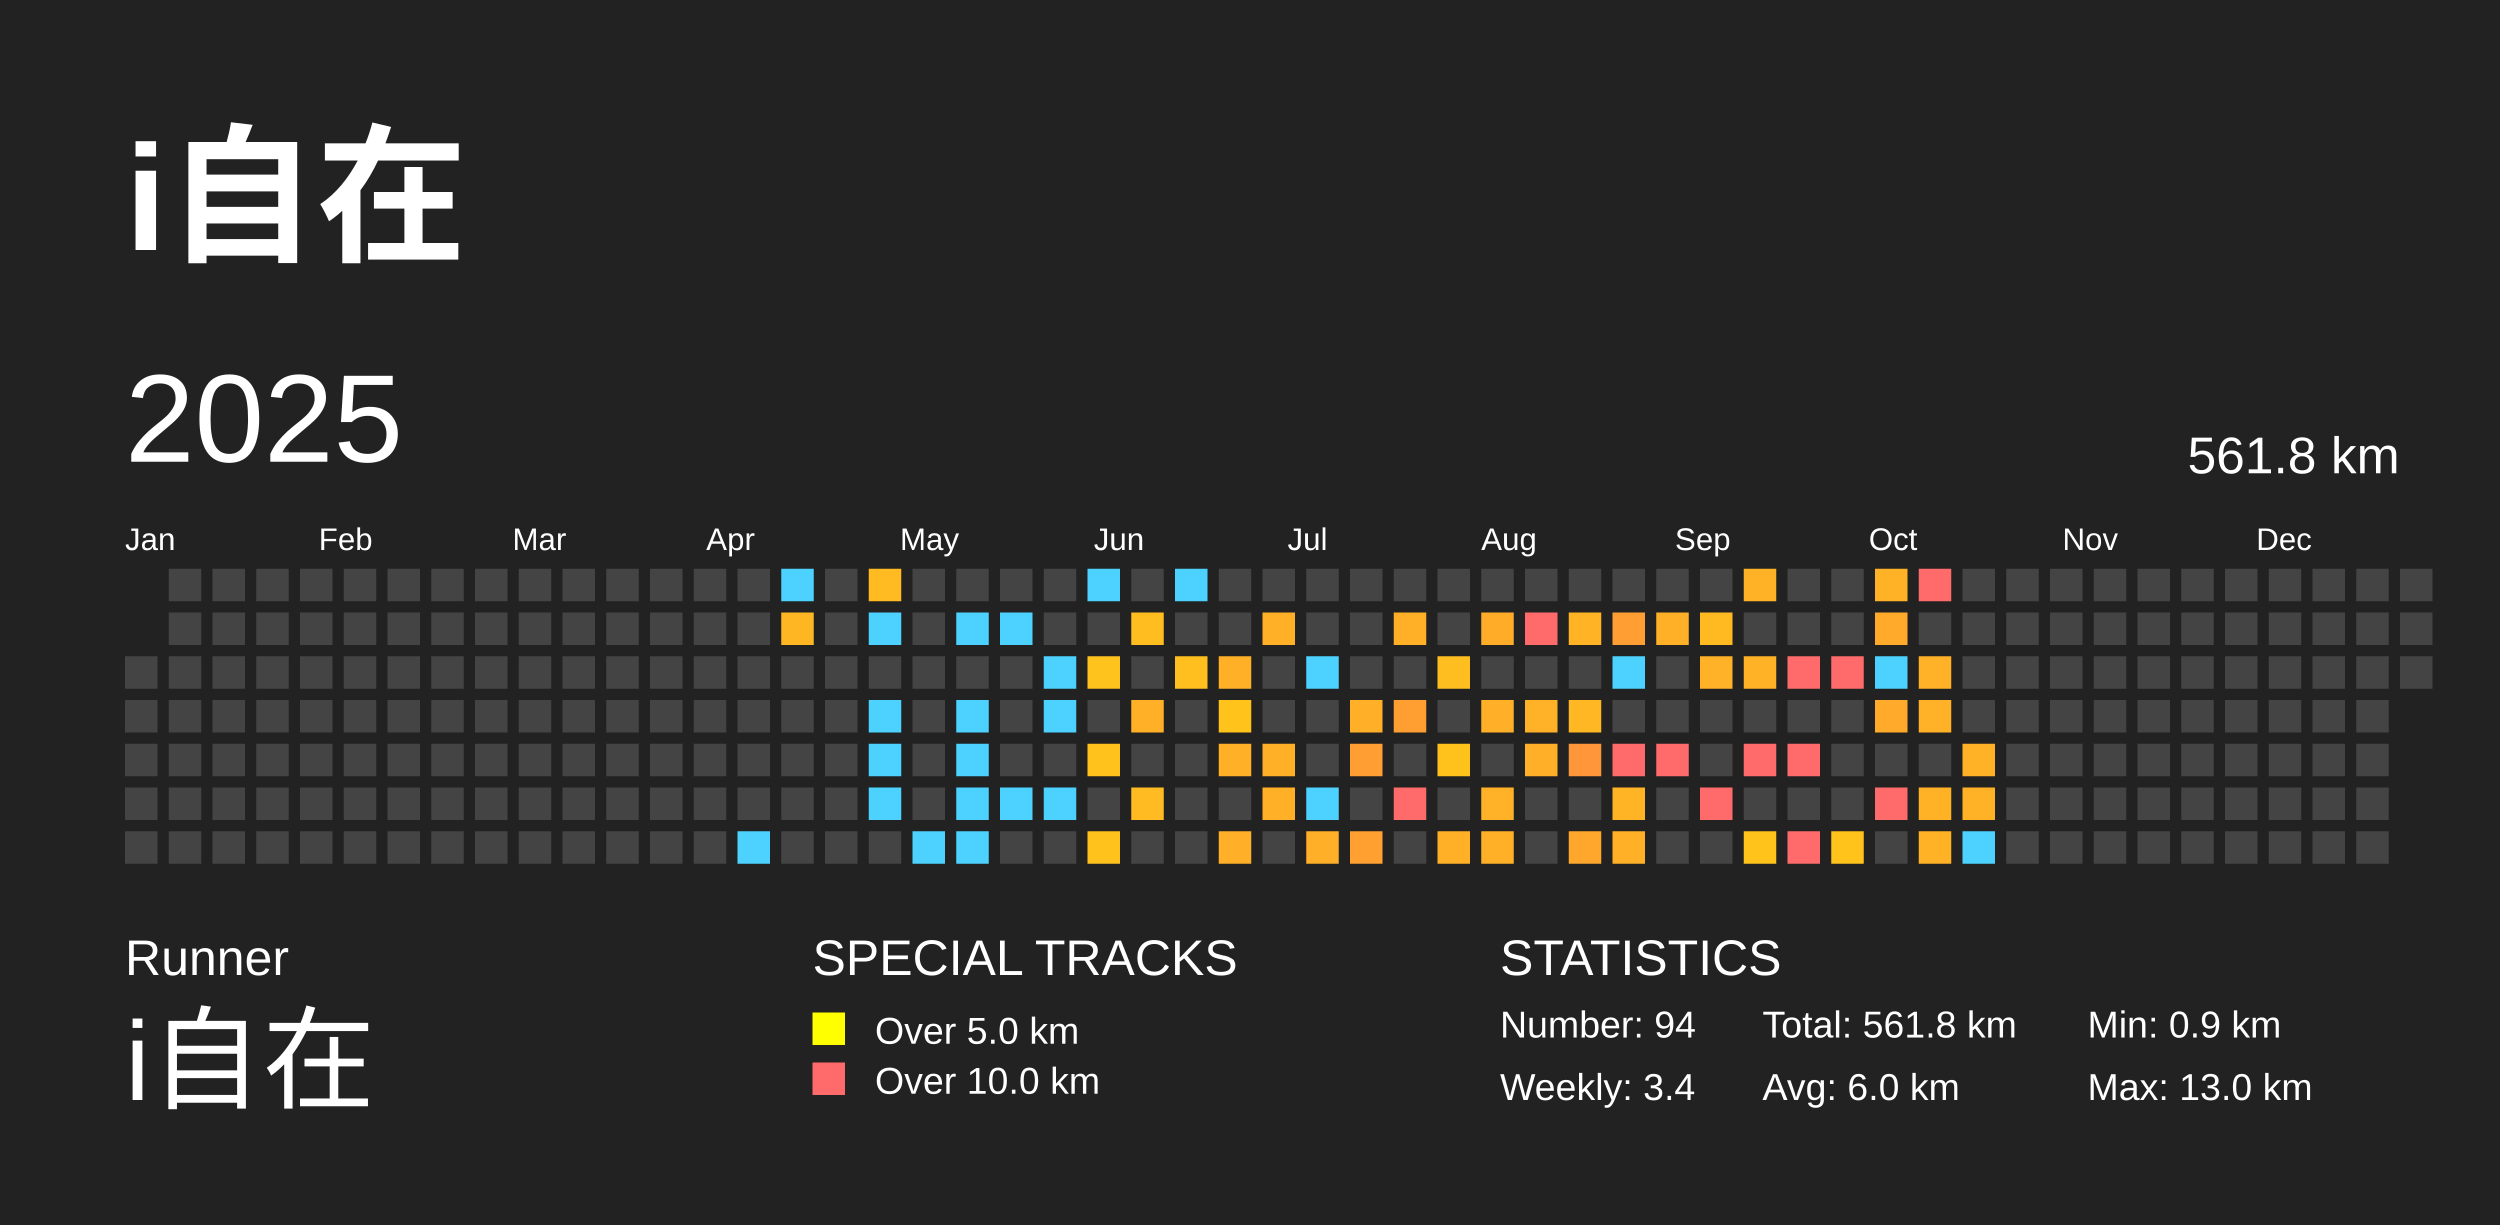
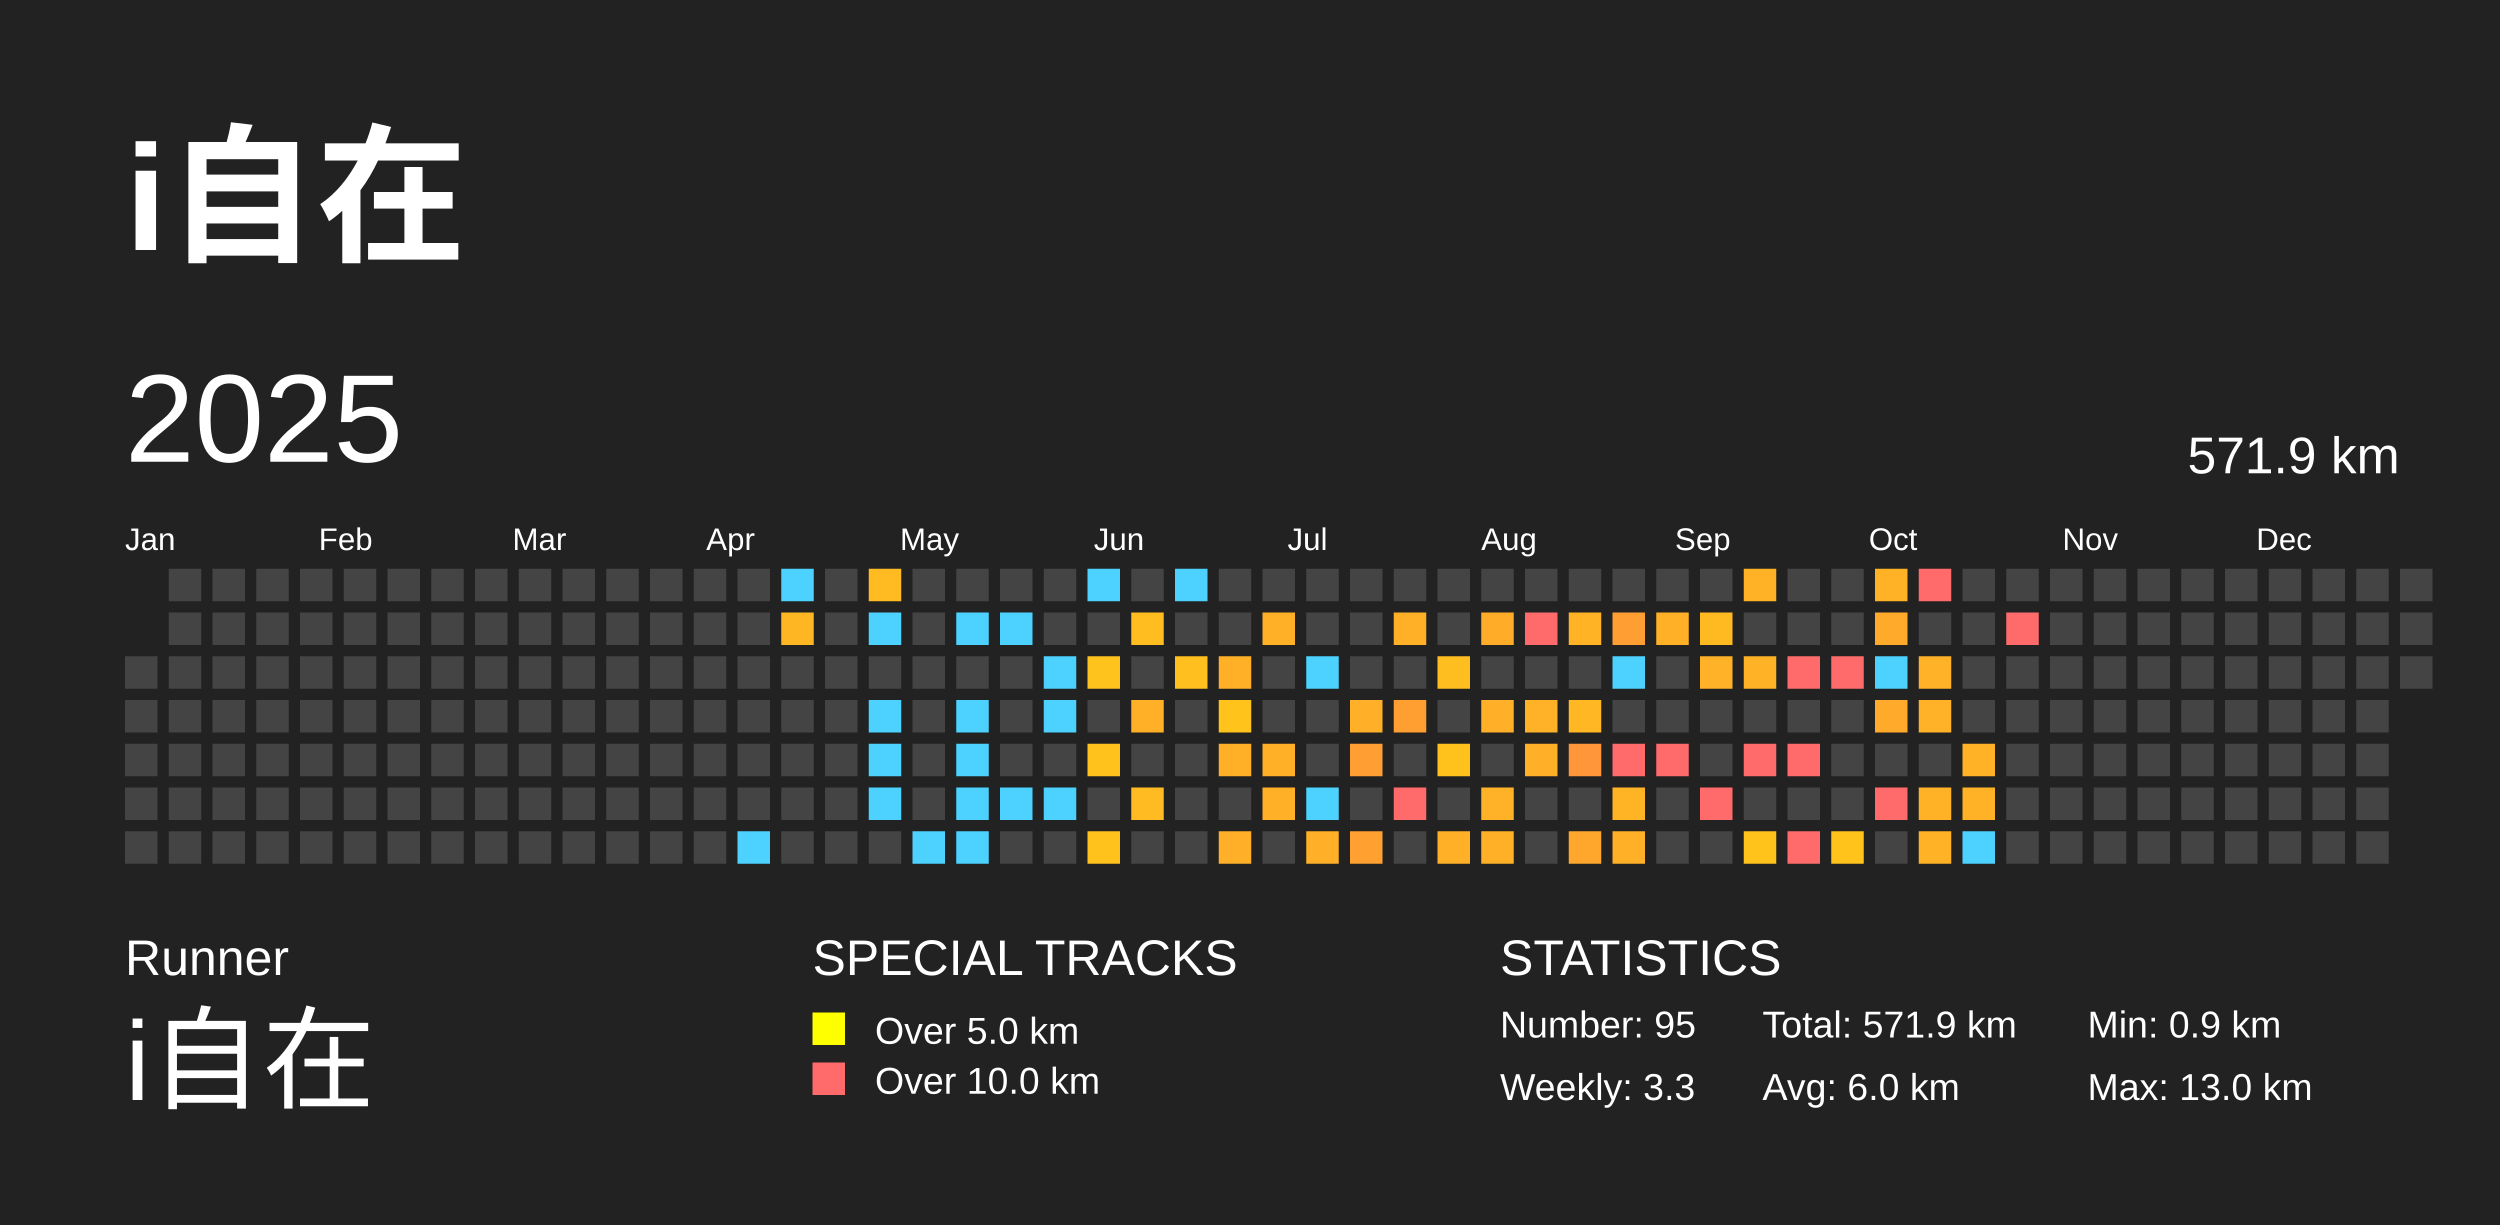
<svg xmlns="http://www.w3.org/2000/svg" baseProfile="full" height="98mm" version="1.1" viewBox="0,0,200,98" width="200mm">
  <defs />
  <rect fill="#222222" height="98" width="200" x="0" y="0" />
  <text fill="#FFFFFF" style="font-size:12px; font-family:Arial; font-weight:bold;" x="10" y="20">i自在</text>
  <text fill="#FFFFFF" style="font-size:4px; font-family:Arial" x="10" y="78">Runner</text>
  <text fill="#FFFFFF" style="font-size:9px; font-family:Arial" x="10" y="88">i自在</text>
  <text fill="#FFFFFF" style="font-size:4px; font-family:Arial" x="65" y="78">SPECIAL TRACKS</text>
  <rect fill="#FFFF00" height="2.6" width="2.6" x="65" y="81" />
  <text fill="#FFFFFF" style="font-size:3px; font-family:Arial" x="70" y="83.5">Over 5.0 km</text>
  <rect fill="#FF6B6B" height="2.6" width="2.6" x="65" y="85" />
  <text fill="#FFFFFF" style="font-size:3px; font-family:Arial" x="70" y="87.5">Over 10.0 km</text>
  <text fill="#FFFFFF" style="font-size:4px; font-family:Arial" x="120" y="78">STATISTICS</text>
-   <text fill="#FFFFFF" style="font-size:3px; font-family:Arial" x="120" y="83">Number: 94</text>
-   <text fill="#FFFFFF" style="font-size:3px; font-family:Arial" x="120" y="88">Weekly: 3.4</text>
-   <text fill="#FFFFFF" style="font-size:3px; font-family:Arial" x="141" y="83">Total: 561.8 km</text>
+   <text fill="#FFFFFF" style="font-size:3px; font-family:Arial" x="120" y="83">Number: 95</text>
+   <text fill="#FFFFFF" style="font-size:3px; font-family:Arial" x="120" y="88">Weekly: 3.3</text>
+   <text fill="#FFFFFF" style="font-size:3px; font-family:Arial" x="141" y="83">Total: 571.9 km</text>
  <text fill="#FFFFFF" style="font-size:3px; font-family:Arial" x="141" y="88">Avg: 6.0 km</text>
  <text fill="#FFFFFF" style="font-size:3px; font-family:Arial" x="167" y="83">Min: 0.9 km</text>
  <text fill="#FFFFFF" style="font-size:3px; font-family:Arial" x="167" y="88">Max: 13.0 km</text>
  <text dominant-baseline="hanging" fill="#FFFFFF" style="font-size:10.0px; font-family:Arial;" x="10" y="30">2025</text>
-   <text dominant-baseline="hanging" fill="#FFFFFF" style="font-size:4.125px; font-family:Arial;" x="175" y="35">561.8 km</text>
+   <text dominant-baseline="hanging" fill="#FFFFFF" style="font-size:4.125px; font-family:Arial;" x="175" y="35">571.9 km</text>
  <text fill="#FFFFFF" style="font-size:2.5px; font-family:Arial" x="10.0" y="44">Jan</text>
  <text fill="#FFFFFF" style="font-size:2.5px; font-family:Arial" x="25.5" y="44">Feb</text>
  <text fill="#FFFFFF" style="font-size:2.5px; font-family:Arial" x="41.0" y="44">Mar</text>
  <text fill="#FFFFFF" style="font-size:2.5px; font-family:Arial" x="56.5" y="44">Apr</text>
  <text fill="#FFFFFF" style="font-size:2.5px; font-family:Arial" x="72.0" y="44">May</text>
  <text fill="#FFFFFF" style="font-size:2.5px; font-family:Arial" x="87.5" y="44">Jun</text>
  <text fill="#FFFFFF" style="font-size:2.5px; font-family:Arial" x="103.0" y="44">Jul</text>
  <text fill="#FFFFFF" style="font-size:2.5px; font-family:Arial" x="118.5" y="44">Aug</text>
  <text fill="#FFFFFF" style="font-size:2.5px; font-family:Arial" x="134.0" y="44">Sep</text>
  <text fill="#FFFFFF" style="font-size:2.5px; font-family:Arial" x="149.5" y="44">Oct</text>
  <text fill="#FFFFFF" style="font-size:2.5px; font-family:Arial" x="165.0" y="44">Nov</text>
  <text fill="#FFFFFF" style="font-size:2.5px; font-family:Arial" x="180.5" y="44">Dec</text>
  <rect fill="#444444" height="2.6" width="2.6" x="10.0" y="52.5" />
  <rect fill="#444444" height="2.6" width="2.6" x="10.0" y="56.0" />
  <rect fill="#444444" height="2.6" width="2.6" x="10.0" y="59.5" />
  <rect fill="#444444" height="2.6" width="2.6" x="10.0" y="63.0" />
  <rect fill="#444444" height="2.6" width="2.6" x="10.0" y="66.5" />
  <rect fill="#444444" height="2.6" width="2.6" x="13.5" y="45.5" />
  <rect fill="#444444" height="2.6" width="2.6" x="13.5" y="49.0" />
  <rect fill="#444444" height="2.6" width="2.6" x="13.5" y="52.5" />
  <rect fill="#444444" height="2.6" width="2.6" x="13.5" y="56.0" />
  <rect fill="#444444" height="2.6" width="2.6" x="13.5" y="59.5" />
  <rect fill="#444444" height="2.6" width="2.6" x="13.5" y="63.0" />
  <rect fill="#444444" height="2.6" width="2.6" x="13.5" y="66.5" />
  <rect fill="#444444" height="2.6" width="2.6" x="17.0" y="45.5" />
  <rect fill="#444444" height="2.6" width="2.6" x="17.0" y="49.0" />
  <rect fill="#444444" height="2.6" width="2.6" x="17.0" y="52.5" />
  <rect fill="#444444" height="2.6" width="2.6" x="17.0" y="56.0" />
  <rect fill="#444444" height="2.6" width="2.6" x="17.0" y="59.5" />
  <rect fill="#444444" height="2.6" width="2.6" x="17.0" y="63.0" />
  <rect fill="#444444" height="2.6" width="2.6" x="17.0" y="66.5" />
  <rect fill="#444444" height="2.6" width="2.6" x="20.5" y="45.5" />
  <rect fill="#444444" height="2.6" width="2.6" x="20.5" y="49.0" />
  <rect fill="#444444" height="2.6" width="2.6" x="20.5" y="52.5" />
  <rect fill="#444444" height="2.6" width="2.6" x="20.5" y="56.0" />
  <rect fill="#444444" height="2.6" width="2.6" x="20.5" y="59.5" />
  <rect fill="#444444" height="2.6" width="2.6" x="20.5" y="63.0" />
  <rect fill="#444444" height="2.6" width="2.6" x="20.5" y="66.5" />
  <rect fill="#444444" height="2.6" width="2.6" x="24.0" y="45.5" />
  <rect fill="#444444" height="2.6" width="2.6" x="24.0" y="49.0" />
  <rect fill="#444444" height="2.6" width="2.6" x="24.0" y="52.5" />
  <rect fill="#444444" height="2.6" width="2.6" x="24.0" y="56.0" />
  <rect fill="#444444" height="2.6" width="2.6" x="24.0" y="59.5" />
  <rect fill="#444444" height="2.6" width="2.6" x="24.0" y="63.0" />
  <rect fill="#444444" height="2.6" width="2.6" x="24.0" y="66.5" />
  <rect fill="#444444" height="2.6" width="2.6" x="27.5" y="45.5" />
  <rect fill="#444444" height="2.6" width="2.6" x="27.5" y="49.0" />
  <rect fill="#444444" height="2.6" width="2.6" x="27.5" y="52.5" />
  <rect fill="#444444" height="2.6" width="2.6" x="27.5" y="56.0" />
  <rect fill="#444444" height="2.6" width="2.6" x="27.5" y="59.5" />
  <rect fill="#444444" height="2.6" width="2.6" x="27.5" y="63.0" />
  <rect fill="#444444" height="2.6" width="2.6" x="27.5" y="66.5" />
  <rect fill="#444444" height="2.6" width="2.6" x="31.0" y="45.5" />
  <rect fill="#444444" height="2.6" width="2.6" x="31.0" y="49.0" />
  <rect fill="#444444" height="2.6" width="2.6" x="31.0" y="52.5" />
  <rect fill="#444444" height="2.6" width="2.6" x="31.0" y="56.0" />
  <rect fill="#444444" height="2.6" width="2.6" x="31.0" y="59.5" />
  <rect fill="#444444" height="2.6" width="2.6" x="31.0" y="63.0" />
  <rect fill="#444444" height="2.6" width="2.6" x="31.0" y="66.5" />
  <rect fill="#444444" height="2.6" width="2.6" x="34.5" y="45.5" />
  <rect fill="#444444" height="2.6" width="2.6" x="34.5" y="49.0" />
  <rect fill="#444444" height="2.6" width="2.6" x="34.5" y="52.5" />
  <rect fill="#444444" height="2.6" width="2.6" x="34.5" y="56.0" />
  <rect fill="#444444" height="2.6" width="2.6" x="34.5" y="59.5" />
  <rect fill="#444444" height="2.6" width="2.6" x="34.5" y="63.0" />
  <rect fill="#444444" height="2.6" width="2.6" x="34.5" y="66.5" />
  <rect fill="#444444" height="2.6" width="2.6" x="38.0" y="45.5" />
  <rect fill="#444444" height="2.6" width="2.6" x="38.0" y="49.0" />
  <rect fill="#444444" height="2.6" width="2.6" x="38.0" y="52.5" />
  <rect fill="#444444" height="2.6" width="2.6" x="38.0" y="56.0" />
  <rect fill="#444444" height="2.6" width="2.6" x="38.0" y="59.5" />
  <rect fill="#444444" height="2.6" width="2.6" x="38.0" y="63.0" />
  <rect fill="#444444" height="2.6" width="2.6" x="38.0" y="66.5" />
  <rect fill="#444444" height="2.6" width="2.6" x="41.5" y="45.5" />
  <rect fill="#444444" height="2.6" width="2.6" x="41.5" y="49.0" />
  <rect fill="#444444" height="2.6" width="2.6" x="41.5" y="52.5" />
  <rect fill="#444444" height="2.6" width="2.6" x="41.5" y="56.0" />
  <rect fill="#444444" height="2.6" width="2.6" x="41.5" y="59.5" />
  <rect fill="#444444" height="2.6" width="2.6" x="41.5" y="63.0" />
  <rect fill="#444444" height="2.6" width="2.6" x="41.5" y="66.5" />
  <rect fill="#444444" height="2.6" width="2.6" x="45.0" y="45.5" />
  <rect fill="#444444" height="2.6" width="2.6" x="45.0" y="49.0" />
  <rect fill="#444444" height="2.6" width="2.6" x="45.0" y="52.5" />
  <rect fill="#444444" height="2.6" width="2.6" x="45.0" y="56.0" />
  <rect fill="#444444" height="2.6" width="2.6" x="45.0" y="59.5" />
  <rect fill="#444444" height="2.6" width="2.6" x="45.0" y="63.0" />
  <rect fill="#444444" height="2.6" width="2.6" x="45.0" y="66.5" />
  <rect fill="#444444" height="2.6" width="2.6" x="48.5" y="45.5" />
  <rect fill="#444444" height="2.6" width="2.6" x="48.5" y="49.0" />
  <rect fill="#444444" height="2.6" width="2.6" x="48.5" y="52.5" />
  <rect fill="#444444" height="2.6" width="2.6" x="48.5" y="56.0" />
  <rect fill="#444444" height="2.6" width="2.6" x="48.5" y="59.5" />
  <rect fill="#444444" height="2.6" width="2.6" x="48.5" y="63.0" />
  <rect fill="#444444" height="2.6" width="2.6" x="48.5" y="66.5" />
  <rect fill="#444444" height="2.6" width="2.6" x="52.0" y="45.5" />
  <rect fill="#444444" height="2.6" width="2.6" x="52.0" y="49.0" />
  <rect fill="#444444" height="2.6" width="2.6" x="52.0" y="52.5" />
  <rect fill="#444444" height="2.6" width="2.6" x="52.0" y="56.0" />
  <rect fill="#444444" height="2.6" width="2.6" x="52.0" y="59.5" />
  <rect fill="#444444" height="2.6" width="2.6" x="52.0" y="63.0" />
  <rect fill="#444444" height="2.6" width="2.6" x="52.0" y="66.5" />
  <rect fill="#444444" height="2.6" width="2.6" x="55.5" y="45.5" />
  <rect fill="#444444" height="2.6" width="2.6" x="55.5" y="49.0" />
  <rect fill="#444444" height="2.6" width="2.6" x="55.5" y="52.5" />
  <rect fill="#444444" height="2.6" width="2.6" x="55.5" y="56.0" />
  <rect fill="#444444" height="2.6" width="2.6" x="55.5" y="59.5" />
  <rect fill="#444444" height="2.6" width="2.6" x="55.5" y="63.0" />
  <rect fill="#444444" height="2.6" width="2.6" x="55.5" y="66.5" />
  <rect fill="#444444" height="2.6" width="2.6" x="59.0" y="45.5" />
  <rect fill="#444444" height="2.6" width="2.6" x="59.0" y="49.0" />
  <rect fill="#444444" height="2.6" width="2.6" x="59.0" y="52.5" />
  <rect fill="#444444" height="2.6" width="2.6" x="59.0" y="56.0" />
  <rect fill="#444444" height="2.6" width="2.6" x="59.0" y="59.5" />
  <rect fill="#444444" height="2.6" width="2.6" x="59.0" y="63.0" />
  <rect fill="#4dd2ff" height="2.6" width="2.6" x="59.0" y="66.5" />
  <rect fill="#4dd2ff" height="2.6" width="2.6" x="62.5" y="45.5" />
  <rect fill="#ffb623" height="2.6" width="2.6" x="62.5" y="49.0" />
  <rect fill="#444444" height="2.6" width="2.6" x="62.5" y="52.5" />
  <rect fill="#444444" height="2.6" width="2.6" x="62.5" y="56.0" />
  <rect fill="#444444" height="2.6" width="2.6" x="62.5" y="59.5" />
  <rect fill="#444444" height="2.6" width="2.6" x="62.5" y="63.0" />
  <rect fill="#444444" height="2.6" width="2.6" x="62.5" y="66.5" />
  <rect fill="#444444" height="2.6" width="2.6" x="66.0" y="45.5" />
  <rect fill="#444444" height="2.6" width="2.6" x="66.0" y="49.0" />
  <rect fill="#444444" height="2.6" width="2.6" x="66.0" y="52.5" />
  <rect fill="#444444" height="2.6" width="2.6" x="66.0" y="56.0" />
  <rect fill="#444444" height="2.6" width="2.6" x="66.0" y="59.5" />
  <rect fill="#444444" height="2.6" width="2.6" x="66.0" y="63.0" />
  <rect fill="#444444" height="2.6" width="2.6" x="66.0" y="66.5" />
  <rect fill="#ffbb21" height="2.6" width="2.6" x="69.5" y="45.5" />
  <rect fill="#4dd2ff" height="2.6" width="2.6" x="69.5" y="49.0" />
  <rect fill="#444444" height="2.6" width="2.6" x="69.5" y="52.5" />
  <rect fill="#4dd2ff" height="2.6" width="2.6" x="69.5" y="56.0" />
  <rect fill="#4dd2ff" height="2.6" width="2.6" x="69.5" y="59.5" />
  <rect fill="#4dd2ff" height="2.6" width="2.6" x="69.5" y="63.0" />
  <rect fill="#444444" height="2.6" width="2.6" x="69.5" y="66.5" />
  <rect fill="#444444" height="2.6" width="2.6" x="73.0" y="45.5" />
  <rect fill="#444444" height="2.6" width="2.6" x="73.0" y="49.0" />
  <rect fill="#444444" height="2.6" width="2.6" x="73.0" y="52.5" />
  <rect fill="#444444" height="2.6" width="2.6" x="73.0" y="56.0" />
  <rect fill="#444444" height="2.6" width="2.6" x="73.0" y="59.5" />
  <rect fill="#444444" height="2.6" width="2.6" x="73.0" y="63.0" />
  <rect fill="#4dd2ff" height="2.6" width="2.6" x="73.0" y="66.5" />
  <rect fill="#444444" height="2.6" width="2.6" x="76.5" y="45.5" />
  <rect fill="#4dd2ff" height="2.6" width="2.6" x="76.5" y="49.0" />
  <rect fill="#444444" height="2.6" width="2.6" x="76.5" y="52.5" />
  <rect fill="#4dd2ff" height="2.6" width="2.6" x="76.5" y="56.0" />
  <rect fill="#4dd2ff" height="2.6" width="2.6" x="76.5" y="59.5" />
  <rect fill="#4dd2ff" height="2.6" width="2.6" x="76.5" y="63.0" />
  <rect fill="#4dd2ff" height="2.6" width="2.6" x="76.5" y="66.5" />
  <rect fill="#444444" height="2.6" width="2.6" x="80.0" y="45.5" />
  <rect fill="#4dd2ff" height="2.6" width="2.6" x="80.0" y="49.0" />
  <rect fill="#444444" height="2.6" width="2.6" x="80.0" y="52.5" />
  <rect fill="#444444" height="2.6" width="2.6" x="80.0" y="56.0" />
  <rect fill="#444444" height="2.6" width="2.6" x="80.0" y="59.5" />
  <rect fill="#4dd2ff" height="2.6" width="2.6" x="80.0" y="63.0" />
  <rect fill="#444444" height="2.6" width="2.6" x="80.0" y="66.5" />
  <rect fill="#444444" height="2.6" width="2.6" x="83.5" y="45.5" />
  <rect fill="#444444" height="2.6" width="2.6" x="83.5" y="49.0" />
  <rect fill="#4dd2ff" height="2.6" width="2.6" x="83.5" y="52.5" />
  <rect fill="#4dd2ff" height="2.6" width="2.6" x="83.5" y="56.0" />
  <rect fill="#444444" height="2.6" width="2.6" x="83.5" y="59.5" />
  <rect fill="#4dd2ff" height="2.6" width="2.6" x="83.5" y="63.0" />
  <rect fill="#444444" height="2.6" width="2.6" x="83.5" y="66.5" />
  <rect fill="#4dd2ff" height="2.6" width="2.6" x="87.0" y="45.5" />
  <rect fill="#444444" height="2.6" width="2.6" x="87.0" y="49.0" />
  <rect fill="#ffc31d" height="2.6" width="2.6" x="87.0" y="52.5" />
  <rect fill="#444444" height="2.6" width="2.6" x="87.0" y="56.0" />
  <rect fill="#ffc21d" height="2.6" width="2.6" x="87.0" y="59.5" />
  <rect fill="#444444" height="2.6" width="2.6" x="87.0" y="63.0" />
  <rect fill="#ffc21d" height="2.6" width="2.6" x="87.0" y="66.5" />
  <rect fill="#444444" height="2.6" width="2.6" x="90.5" y="45.5" />
  <rect fill="#ffbd1f" height="2.6" width="2.6" x="90.5" y="49.0" />
  <rect fill="#444444" height="2.6" width="2.6" x="90.5" y="52.5" />
  <rect fill="#ffb027" height="2.6" width="2.6" x="90.5" y="56.0" />
  <rect fill="#444444" height="2.6" width="2.6" x="90.5" y="59.5" />
  <rect fill="#ffbb21" height="2.6" width="2.6" x="90.5" y="63.0" />
  <rect fill="#444444" height="2.6" width="2.6" x="90.5" y="66.5" />
  <rect fill="#4dd2ff" height="2.6" width="2.6" x="94.0" y="45.5" />
  <rect fill="#444444" height="2.6" width="2.6" x="94.0" y="49.0" />
  <rect fill="#ffbf1e" height="2.6" width="2.6" x="94.0" y="52.5" />
  <rect fill="#444444" height="2.6" width="2.6" x="94.0" y="56.0" />
  <rect fill="#444444" height="2.6" width="2.6" x="94.0" y="59.5" />
  <rect fill="#444444" height="2.6" width="2.6" x="94.0" y="63.0" />
  <rect fill="#444444" height="2.6" width="2.6" x="94.0" y="66.5" />
  <rect fill="#444444" height="2.6" width="2.6" x="97.5" y="45.5" />
  <rect fill="#444444" height="2.6" width="2.6" x="97.5" y="49.0" />
  <rect fill="#ffb027" height="2.6" width="2.6" x="97.5" y="52.5" />
  <rect fill="#ffc31c" height="2.6" width="2.6" x="97.5" y="56.0" />
  <rect fill="#ffb027" height="2.6" width="2.6" x="97.5" y="59.5" />
  <rect fill="#444444" height="2.6" width="2.6" x="97.5" y="63.0" />
  <rect fill="#ffaf28" height="2.6" width="2.6" x="97.5" y="66.5" />
  <rect fill="#444444" height="2.6" width="2.6" x="101.0" y="45.5" />
  <rect fill="#ffb027" height="2.6" width="2.6" x="101.0" y="49.0" />
  <rect fill="#444444" height="2.6" width="2.6" x="101.0" y="52.5" />
  <rect fill="#444444" height="2.6" width="2.6" x="101.0" y="56.0" />
  <rect fill="#ffb027" height="2.6" width="2.6" x="101.0" y="59.5" />
  <rect fill="#ffb027" height="2.6" width="2.6" x="101.0" y="63.0" />
  <rect fill="#444444" height="2.6" width="2.6" x="101.0" y="66.5" />
  <rect fill="#444444" height="2.6" width="2.6" x="104.5" y="45.5" />
  <rect fill="#444444" height="2.6" width="2.6" x="104.5" y="49.0" />
  <rect fill="#4dd2ff" height="2.6" width="2.6" x="104.5" y="52.5" />
  <rect fill="#444444" height="2.6" width="2.6" x="104.5" y="56.0" />
  <rect fill="#444444" height="2.6" width="2.6" x="104.5" y="59.5" />
  <rect fill="#4dd2ff" height="2.6" width="2.6" x="104.5" y="63.0" />
  <rect fill="#ffaf28" height="2.6" width="2.6" x="104.5" y="66.5" />
  <rect fill="#444444" height="2.6" width="2.6" x="108.0" y="45.5" />
  <rect fill="#444444" height="2.6" width="2.6" x="108.0" y="49.0" />
  <rect fill="#444444" height="2.6" width="2.6" x="108.0" y="52.5" />
  <rect fill="#ffaf28" height="2.6" width="2.6" x="108.0" y="56.0" />
  <rect fill="#ff9e33" height="2.6" width="2.6" x="108.0" y="59.5" />
  <rect fill="#444444" height="2.6" width="2.6" x="108.0" y="63.0" />
  <rect fill="#ffa031" height="2.6" width="2.6" x="108.0" y="66.5" />
  <rect fill="#444444" height="2.6" width="2.6" x="111.5" y="45.5" />
  <rect fill="#ffb027" height="2.6" width="2.6" x="111.5" y="49.0" />
  <rect fill="#444444" height="2.6" width="2.6" x="111.5" y="52.5" />
  <rect fill="#ff9f32" height="2.6" width="2.6" x="111.5" y="56.0" />
  <rect fill="#444444" height="2.6" width="2.6" x="111.5" y="59.5" />
  <rect fill="#FF6B6B" height="2.6" width="2.6" x="111.5" y="63.0" />
  <rect fill="#444444" height="2.6" width="2.6" x="111.5" y="66.5" />
  <rect fill="#444444" height="2.6" width="2.6" x="115.0" y="45.5" />
  <rect fill="#444444" height="2.6" width="2.6" x="115.0" y="49.0" />
  <rect fill="#ffbe1f" height="2.6" width="2.6" x="115.0" y="52.5" />
  <rect fill="#444444" height="2.6" width="2.6" x="115.0" y="56.0" />
  <rect fill="#ffc21d" height="2.6" width="2.6" x="115.0" y="59.5" />
  <rect fill="#444444" height="2.6" width="2.6" x="115.0" y="63.0" />
  <rect fill="#ffb027" height="2.6" width="2.6" x="115.0" y="66.5" />
  <rect fill="#444444" height="2.6" width="2.6" x="118.5" y="45.5" />
  <rect fill="#ffad29" height="2.6" width="2.6" x="118.5" y="49.0" />
  <rect fill="#444444" height="2.6" width="2.6" x="118.5" y="52.5" />
  <rect fill="#ffaf28" height="2.6" width="2.6" x="118.5" y="56.0" />
  <rect fill="#444444" height="2.6" width="2.6" x="118.5" y="59.5" />
  <rect fill="#ffb127" height="2.6" width="2.6" x="118.5" y="63.0" />
  <rect fill="#ffb027" height="2.6" width="2.6" x="118.5" y="66.5" />
  <rect fill="#444444" height="2.6" width="2.6" x="122.0" y="45.5" />
  <rect fill="#FF6B6B" height="2.6" width="2.6" x="122.0" y="49.0" />
  <rect fill="#444444" height="2.6" width="2.6" x="122.0" y="52.5" />
  <rect fill="#ffb127" height="2.6" width="2.6" x="122.0" y="56.0" />
  <rect fill="#ffaf28" height="2.6" width="2.6" x="122.0" y="59.5" />
  <rect fill="#444444" height="2.6" width="2.6" x="122.0" y="63.0" />
  <rect fill="#444444" height="2.6" width="2.6" x="122.0" y="66.5" />
  <rect fill="#444444" height="2.6" width="2.6" x="125.5" y="45.5" />
  <rect fill="#ffb325" height="2.6" width="2.6" x="125.5" y="49.0" />
  <rect fill="#444444" height="2.6" width="2.6" x="125.5" y="52.5" />
  <rect fill="#ffb723" height="2.6" width="2.6" x="125.5" y="56.0" />
  <rect fill="#ff9639" height="2.6" width="2.6" x="125.5" y="59.5" />
  <rect fill="#444444" height="2.6" width="2.6" x="125.5" y="63.0" />
  <rect fill="#ffa72d" height="2.6" width="2.6" x="125.5" y="66.5" />
  <rect fill="#444444" height="2.6" width="2.6" x="129.0" y="45.5" />
  <rect fill="#ff9e33" height="2.6" width="2.6" x="129.0" y="49.0" />
  <rect fill="#4dd2ff" height="2.6" width="2.6" x="129.0" y="52.5" />
  <rect fill="#444444" height="2.6" width="2.6" x="129.0" y="56.0" />
  <rect fill="#FF6B6B" height="2.6" width="2.6" x="129.0" y="59.5" />
  <rect fill="#ffb425" height="2.6" width="2.6" x="129.0" y="63.0" />
  <rect fill="#ffb027" height="2.6" width="2.6" x="129.0" y="66.5" />
  <rect fill="#444444" height="2.6" width="2.6" x="132.5" y="45.5" />
  <rect fill="#ffb027" height="2.6" width="2.6" x="132.5" y="49.0" />
  <rect fill="#444444" height="2.6" width="2.6" x="132.5" y="52.5" />
  <rect fill="#444444" height="2.6" width="2.6" x="132.5" y="56.0" />
  <rect fill="#FF6B6B" height="2.6" width="2.6" x="132.5" y="59.5" />
  <rect fill="#444444" height="2.6" width="2.6" x="132.5" y="63.0" />
  <rect fill="#444444" height="2.6" width="2.6" x="132.5" y="66.5" />
  <rect fill="#444444" height="2.6" width="2.6" x="136.0" y="45.5" />
  <rect fill="#ffba21" height="2.6" width="2.6" x="136.0" y="49.0" />
  <rect fill="#ffb127" height="2.6" width="2.6" x="136.0" y="52.5" />
  <rect fill="#444444" height="2.6" width="2.6" x="136.0" y="56.0" />
  <rect fill="#444444" height="2.6" width="2.6" x="136.0" y="59.5" />
  <rect fill="#FF6B6B" height="2.6" width="2.6" x="136.0" y="63.0" />
  <rect fill="#444444" height="2.6" width="2.6" x="136.0" y="66.5" />
  <rect fill="#ffb226" height="2.6" width="2.6" x="139.5" y="45.5" />
  <rect fill="#444444" height="2.6" width="2.6" x="139.5" y="49.0" />
  <rect fill="#ffb226" height="2.6" width="2.6" x="139.5" y="52.5" />
  <rect fill="#444444" height="2.6" width="2.6" x="139.5" y="56.0" />
  <rect fill="#FF6B6B" height="2.6" width="2.6" x="139.5" y="59.5" />
  <rect fill="#444444" height="2.6" width="2.6" x="139.5" y="63.0" />
  <rect fill="#ffc31c" height="2.6" width="2.6" x="139.5" y="66.5" />
  <rect fill="#444444" height="2.6" width="2.6" x="143.0" y="45.5" />
  <rect fill="#444444" height="2.6" width="2.6" x="143.0" y="49.0" />
  <rect fill="#FF6B6B" height="2.6" width="2.6" x="143.0" y="52.5" />
  <rect fill="#444444" height="2.6" width="2.6" x="143.0" y="56.0" />
  <rect fill="#FF6B6B" height="2.6" width="2.6" x="143.0" y="59.5" />
  <rect fill="#444444" height="2.6" width="2.6" x="143.0" y="63.0" />
  <rect fill="#FF6B6B" height="2.6" width="2.6" x="143.0" y="66.5" />
  <rect fill="#444444" height="2.6" width="2.6" x="146.5" y="45.5" />
  <rect fill="#444444" height="2.6" width="2.6" x="146.5" y="49.0" />
  <rect fill="#FF6B6B" height="2.6" width="2.6" x="146.5" y="52.5" />
  <rect fill="#444444" height="2.6" width="2.6" x="146.5" y="56.0" />
  <rect fill="#444444" height="2.6" width="2.6" x="146.5" y="59.5" />
  <rect fill="#444444" height="2.6" width="2.6" x="146.5" y="63.0" />
  <rect fill="#ffc31c" height="2.6" width="2.6" x="146.5" y="66.5" />
  <rect fill="#ffb226" height="2.6" width="2.6" x="150.0" y="45.5" />
  <rect fill="#ffaa2b" height="2.6" width="2.6" x="150.0" y="49.0" />
  <rect fill="#4dd2ff" height="2.6" width="2.6" x="150.0" y="52.5" />
  <rect fill="#ffaa2b" height="2.6" width="2.6" x="150.0" y="56.0" />
  <rect fill="#444444" height="2.6" width="2.6" x="150.0" y="59.5" />
  <rect fill="#FF6B6B" height="2.6" width="2.6" x="150.0" y="63.0" />
  <rect fill="#444444" height="2.6" width="2.6" x="150.0" y="66.5" />
  <rect fill="#FF6B6B" height="2.6" width="2.6" x="153.5" y="45.5" />
  <rect fill="#444444" height="2.6" width="2.6" x="153.5" y="49.0" />
  <rect fill="#ffb127" height="2.6" width="2.6" x="153.5" y="52.5" />
  <rect fill="#ffb127" height="2.6" width="2.6" x="153.5" y="56.0" />
  <rect fill="#444444" height="2.6" width="2.6" x="153.5" y="59.5" />
  <rect fill="#ffb226" height="2.6" width="2.6" x="153.5" y="63.0" />
  <rect fill="#ffb226" height="2.6" width="2.6" x="153.5" y="66.5" />
  <rect fill="#444444" height="2.6" width="2.6" x="157.0" y="45.5" />
  <rect fill="#444444" height="2.6" width="2.6" x="157.0" y="49.0" />
  <rect fill="#444444" height="2.6" width="2.6" x="157.0" y="52.5" />
  <rect fill="#444444" height="2.6" width="2.6" x="157.0" y="56.0" />
  <rect fill="#ffb226" height="2.6" width="2.6" x="157.0" y="59.5" />
  <rect fill="#ffb226" height="2.6" width="2.6" x="157.0" y="63.0" />
  <rect fill="#4dd2ff" height="2.6" width="2.6" x="157.0" y="66.5" />
  <rect fill="#444444" height="2.6" width="2.6" x="160.5" y="45.5" />
-   <rect fill="#444444" height="2.6" width="2.6" x="160.5" y="49.0" />
+   <rect fill="#FF6B6B" height="2.6" width="2.6" x="160.5" y="49.0" />
  <rect fill="#444444" height="2.6" width="2.6" x="160.5" y="52.5" />
  <rect fill="#444444" height="2.6" width="2.6" x="160.5" y="56.0" />
  <rect fill="#444444" height="2.6" width="2.6" x="160.5" y="59.5" />
  <rect fill="#444444" height="2.6" width="2.6" x="160.5" y="63.0" />
  <rect fill="#444444" height="2.6" width="2.6" x="160.5" y="66.5" />
  <rect fill="#444444" height="2.6" width="2.6" x="164.0" y="45.5" />
  <rect fill="#444444" height="2.6" width="2.6" x="164.0" y="49.0" />
  <rect fill="#444444" height="2.6" width="2.6" x="164.0" y="52.5" />
  <rect fill="#444444" height="2.6" width="2.6" x="164.0" y="56.0" />
  <rect fill="#444444" height="2.6" width="2.6" x="164.0" y="59.5" />
  <rect fill="#444444" height="2.6" width="2.6" x="164.0" y="63.0" />
  <rect fill="#444444" height="2.6" width="2.6" x="164.0" y="66.5" />
  <rect fill="#444444" height="2.6" width="2.6" x="167.5" y="45.5" />
  <rect fill="#444444" height="2.6" width="2.6" x="167.5" y="49.0" />
  <rect fill="#444444" height="2.6" width="2.6" x="167.5" y="52.5" />
  <rect fill="#444444" height="2.6" width="2.6" x="167.5" y="56.0" />
  <rect fill="#444444" height="2.6" width="2.6" x="167.5" y="59.5" />
  <rect fill="#444444" height="2.6" width="2.6" x="167.5" y="63.0" />
  <rect fill="#444444" height="2.6" width="2.6" x="167.5" y="66.5" />
  <rect fill="#444444" height="2.6" width="2.6" x="171.0" y="45.5" />
  <rect fill="#444444" height="2.6" width="2.6" x="171.0" y="49.0" />
  <rect fill="#444444" height="2.6" width="2.6" x="171.0" y="52.5" />
  <rect fill="#444444" height="2.6" width="2.6" x="171.0" y="56.0" />
  <rect fill="#444444" height="2.6" width="2.6" x="171.0" y="59.5" />
  <rect fill="#444444" height="2.6" width="2.6" x="171.0" y="63.0" />
  <rect fill="#444444" height="2.6" width="2.6" x="171.0" y="66.5" />
  <rect fill="#444444" height="2.6" width="2.6" x="174.5" y="45.5" />
  <rect fill="#444444" height="2.6" width="2.6" x="174.5" y="49.0" />
  <rect fill="#444444" height="2.6" width="2.6" x="174.5" y="52.5" />
  <rect fill="#444444" height="2.6" width="2.6" x="174.5" y="56.0" />
  <rect fill="#444444" height="2.6" width="2.6" x="174.5" y="59.5" />
  <rect fill="#444444" height="2.6" width="2.6" x="174.5" y="63.0" />
  <rect fill="#444444" height="2.6" width="2.6" x="174.5" y="66.5" />
  <rect fill="#444444" height="2.6" width="2.6" x="178.0" y="45.5" />
  <rect fill="#444444" height="2.6" width="2.6" x="178.0" y="49.0" />
  <rect fill="#444444" height="2.6" width="2.6" x="178.0" y="52.5" />
  <rect fill="#444444" height="2.6" width="2.6" x="178.0" y="56.0" />
  <rect fill="#444444" height="2.6" width="2.6" x="178.0" y="59.5" />
  <rect fill="#444444" height="2.6" width="2.6" x="178.0" y="63.0" />
  <rect fill="#444444" height="2.6" width="2.6" x="178.0" y="66.5" />
  <rect fill="#444444" height="2.6" width="2.6" x="181.5" y="45.5" />
  <rect fill="#444444" height="2.6" width="2.6" x="181.5" y="49.0" />
  <rect fill="#444444" height="2.6" width="2.6" x="181.5" y="52.5" />
  <rect fill="#444444" height="2.6" width="2.6" x="181.5" y="56.0" />
  <rect fill="#444444" height="2.6" width="2.6" x="181.5" y="59.5" />
  <rect fill="#444444" height="2.6" width="2.6" x="181.5" y="63.0" />
  <rect fill="#444444" height="2.6" width="2.6" x="181.5" y="66.5" />
  <rect fill="#444444" height="2.6" width="2.6" x="185.0" y="45.5" />
  <rect fill="#444444" height="2.6" width="2.6" x="185.0" y="49.0" />
  <rect fill="#444444" height="2.6" width="2.6" x="185.0" y="52.5" />
  <rect fill="#444444" height="2.6" width="2.6" x="185.0" y="56.0" />
  <rect fill="#444444" height="2.6" width="2.6" x="185.0" y="59.5" />
  <rect fill="#444444" height="2.6" width="2.6" x="185.0" y="63.0" />
  <rect fill="#444444" height="2.6" width="2.6" x="185.0" y="66.5" />
  <rect fill="#444444" height="2.6" width="2.6" x="188.5" y="45.5" />
  <rect fill="#444444" height="2.6" width="2.6" x="188.5" y="49.0" />
  <rect fill="#444444" height="2.6" width="2.6" x="188.5" y="52.5" />
  <rect fill="#444444" height="2.6" width="2.6" x="188.5" y="56.0" />
  <rect fill="#444444" height="2.6" width="2.6" x="188.5" y="59.5" />
  <rect fill="#444444" height="2.6" width="2.6" x="188.5" y="63.0" />
  <rect fill="#444444" height="2.6" width="2.6" x="188.5" y="66.5" />
  <rect fill="#444444" height="2.6" width="2.6" x="192.0" y="45.5" />
  <rect fill="#444444" height="2.6" width="2.6" x="192.0" y="49.0" />
  <rect fill="#444444" height="2.6" width="2.6" x="192.0" y="52.5" />
</svg>
